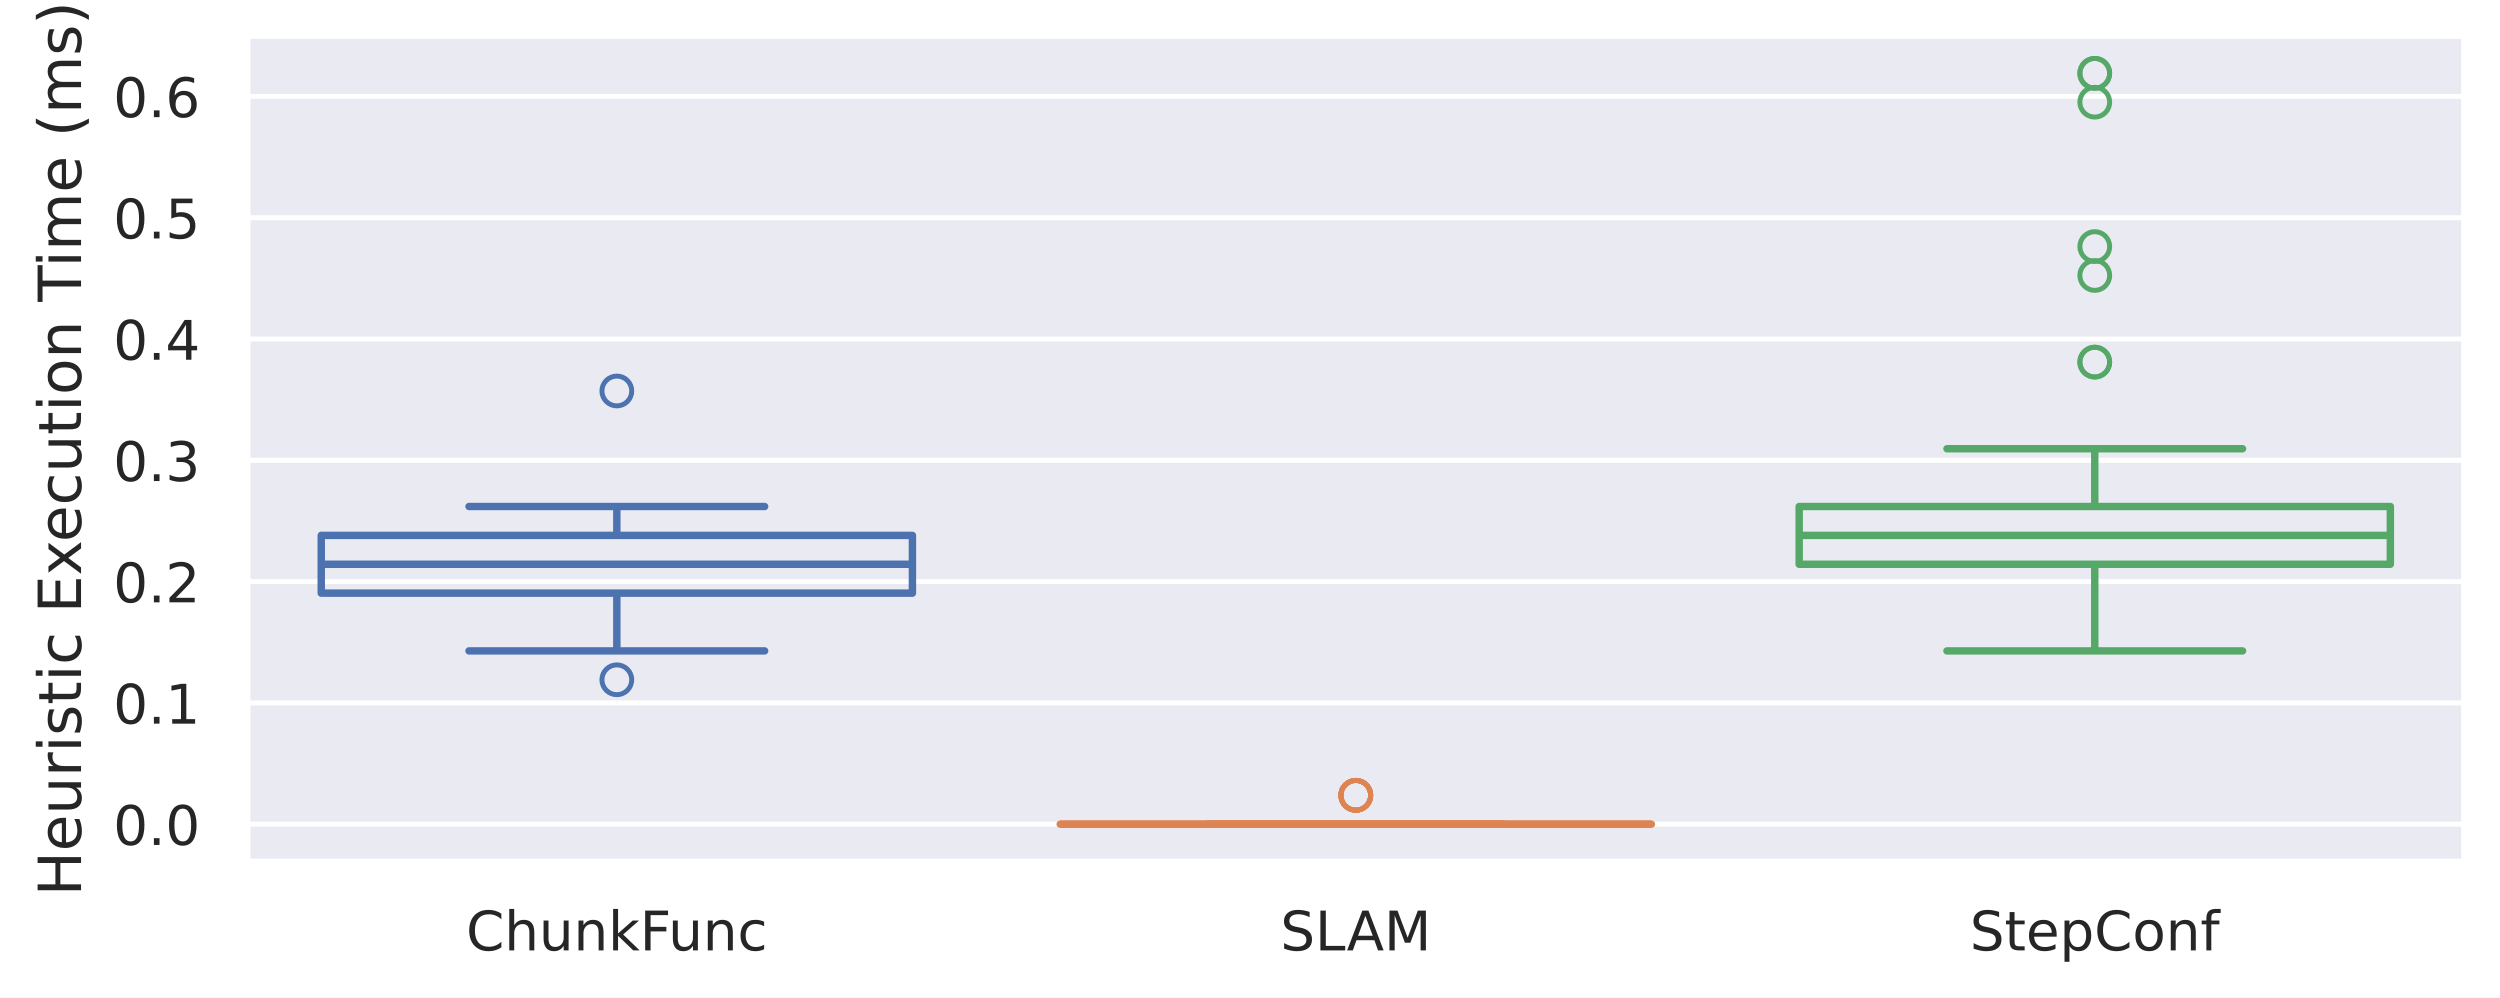
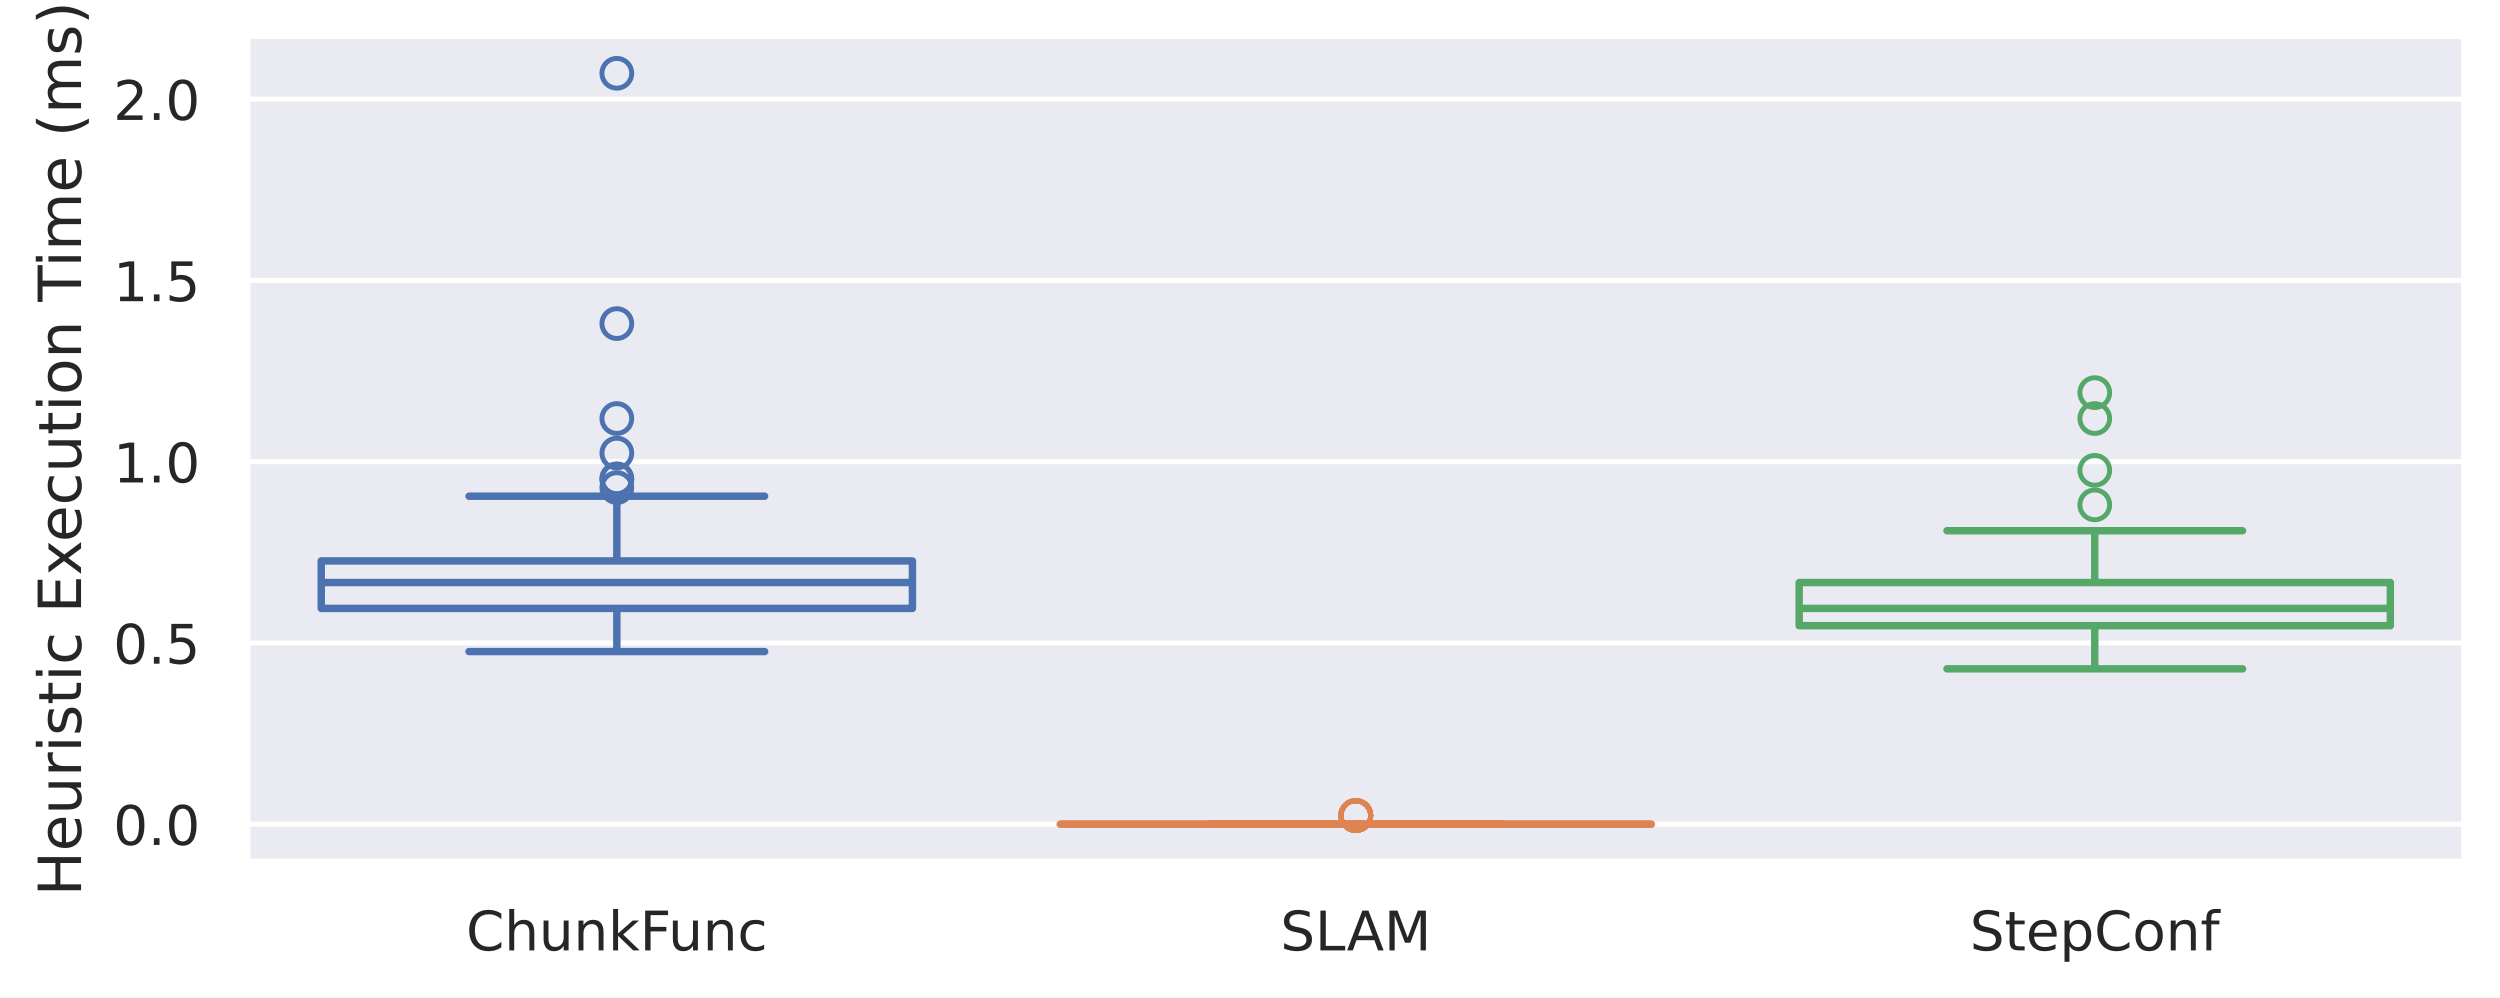
<svg xmlns="http://www.w3.org/2000/svg" xmlns:xlink="http://www.w3.org/1999/xlink" width="503.407pt" height="200.866pt" viewBox="0 0 503.407 200.866" version="1.1">
  <defs>
    <style type="text/css">*{stroke-linejoin: round; stroke-linecap: butt}</style>
  </defs>
  <g id="figure_1">
    <g id="patch_1">
      <path d="M 0 200.866  L 503.407 200.866  L 503.407 0  L 0 0  z " style="fill: #ffffff" />
    </g>
    <g id="axes_1">
      <g id="patch_2">
        <path d="M 49.807 173.52  L 496.207 173.52  L 496.207 7.2  L 49.807 7.2  z " style="fill: #eaeaf2" />
      </g>
      <g id="matplotlib.axis_1">
        <g id="xtick_1">
          <g id="text_1">
            <g style="fill: #262626" transform="translate(93.86867 191.3783) scale(0.11 -0.11)">
              <defs>
                <path id="DejaVuSans-43" d="M 4122 4306  L 4122 3641  Q 3803 3938 3442 4084  Q 3081 4231 2675 4231  Q 1875 4231 1450 3742  Q 1025 3253 1025 2328  Q 1025 1406 1450 917  Q 1875 428 2675 428  Q 3081 428 3442 575  Q 3803 722 4122 1019  L 4122 359  Q 3791 134 3420 21  Q 3050 -91 2638 -91  Q 1578 -91 968 557  Q 359 1206 359 2328  Q 359 3453 968 4101  Q 1578 4750 2638 4750  Q 3056 4750 3426 4639  Q 3797 4528 4122 4306  z " transform="scale(0.015625)" />
                <path id="DejaVuSans-68" d="M 3513 2113  L 3513 0  L 2938 0  L 2938 2094  Q 2938 2591 2744 2837  Q 2550 3084 2163 3084  Q 1697 3084 1428 2787  Q 1159 2491 1159 1978  L 1159 0  L 581 0  L 581 4863  L 1159 4863  L 1159 2956  Q 1366 3272 1645 3428  Q 1925 3584 2291 3584  Q 2894 3584 3203 3211  Q 3513 2838 3513 2113  z " transform="scale(0.015625)" />
                <path id="DejaVuSans-75" d="M 544 1381  L 544 3500  L 1119 3500  L 1119 1403  Q 1119 906 1312 657  Q 1506 409 1894 409  Q 2359 409 2629 706  Q 2900 1003 2900 1516  L 2900 3500  L 3475 3500  L 3475 0  L 2900 0  L 2900 538  Q 2691 219 2414 64  Q 2138 -91 1772 -91  Q 1169 -91 856 284  Q 544 659 544 1381  z M 1991 3584  L 1991 3584  z " transform="scale(0.015625)" />
                <path id="DejaVuSans-6e" d="M 3513 2113  L 3513 0  L 2938 0  L 2938 2094  Q 2938 2591 2744 2837  Q 2550 3084 2163 3084  Q 1697 3084 1428 2787  Q 1159 2491 1159 1978  L 1159 0  L 581 0  L 581 3500  L 1159 3500  L 1159 2956  Q 1366 3272 1645 3428  Q 1925 3584 2291 3584  Q 2894 3584 3203 3211  Q 3513 2838 3513 2113  z " transform="scale(0.015625)" />
                <path id="DejaVuSans-6b" d="M 581 4863  L 1159 4863  L 1159 1991  L 2875 3500  L 3609 3500  L 1753 1863  L 3688 0  L 2938 0  L 1159 1709  L 1159 0  L 581 0  L 581 4863  z " transform="scale(0.015625)" />
                <path id="DejaVuSans-46" d="M 628 4666  L 3309 4666  L 3309 4134  L 1259 4134  L 1259 2759  L 3109 2759  L 3109 2228  L 1259 2228  L 1259 0  L 628 0  L 628 4666  z " transform="scale(0.015625)" />
                <path id="DejaVuSans-63" d="M 3122 3366  L 3122 2828  Q 2878 2963 2633 3030  Q 2388 3097 2138 3097  Q 1578 3097 1268 2742  Q 959 2388 959 1747  Q 959 1106 1268 751  Q 1578 397 2138 397  Q 2388 397 2633 464  Q 2878 531 3122 666  L 3122 134  Q 2881 22 2623 -34  Q 2366 -91 2075 -91  Q 1284 -91 818 406  Q 353 903 353 1747  Q 353 2603 823 3093  Q 1294 3584 2113 3584  Q 2378 3584 2631 3529  Q 2884 3475 3122 3366  z " transform="scale(0.015625)" />
              </defs>
              <use xlink:href="#DejaVuSans-43" />
              <use xlink:href="#DejaVuSans-68" x="69.824" />
              <use xlink:href="#DejaVuSans-75" x="133.203" />
              <use xlink:href="#DejaVuSans-6e" x="196.582" />
              <use xlink:href="#DejaVuSans-6b" x="259.961" />
              <use xlink:href="#DejaVuSans-46" x="317.871" />
              <use xlink:href="#DejaVuSans-75" x="369.891" />
              <use xlink:href="#DejaVuSans-6e" x="433.27" />
              <use xlink:href="#DejaVuSans-63" x="496.648" />
            </g>
          </g>
        </g>
        <g id="xtick_2">
          <g id="text_2">
            <g style="fill: #262626" transform="translate(257.8195 191.3783) scale(0.11 -0.11)">
              <defs>
                <path id="DejaVuSans-53" d="M 3425 4513  L 3425 3897  Q 3066 4069 2747 4153  Q 2428 4238 2131 4238  Q 1616 4238 1336 4038  Q 1056 3838 1056 3469  Q 1056 3159 1242 3001  Q 1428 2844 1947 2747  L 2328 2669  Q 3034 2534 3370 2195  Q 3706 1856 3706 1288  Q 3706 609 3251 259  Q 2797 -91 1919 -91  Q 1588 -91 1214 -16  Q 841 59 441 206  L 441 856  Q 825 641 1194 531  Q 1563 422 1919 422  Q 2459 422 2753 634  Q 3047 847 3047 1241  Q 3047 1584 2836 1778  Q 2625 1972 2144 2069  L 1759 2144  Q 1053 2284 737 2584  Q 422 2884 422 3419  Q 422 4038 858 4394  Q 1294 4750 2059 4750  Q 2388 4750 2728 4690  Q 3069 4631 3425 4513  z " transform="scale(0.015625)" />
                <path id="DejaVuSans-4c" d="M 628 4666  L 1259 4666  L 1259 531  L 3531 531  L 3531 0  L 628 0  L 628 4666  z " transform="scale(0.015625)" />
                <path id="DejaVuSans-41" d="M 2188 4044  L 1331 1722  L 3047 1722  L 2188 4044  z M 1831 4666  L 2547 4666  L 4325 0  L 3669 0  L 3244 1197  L 1141 1197  L 716 0  L 50 0  L 1831 4666  z " transform="scale(0.015625)" />
                <path id="DejaVuSans-4d" d="M 628 4666  L 1569 4666  L 2759 1491  L 3956 4666  L 4897 4666  L 4897 0  L 4281 0  L 4281 4097  L 3078 897  L 2444 897  L 1241 4097  L 1241 0  L 628 0  L 628 4666  z " transform="scale(0.015625)" />
              </defs>
              <use xlink:href="#DejaVuSans-53" />
              <use xlink:href="#DejaVuSans-4c" x="63.477" />
              <use xlink:href="#DejaVuSans-41" x="121.439" />
              <use xlink:href="#DejaVuSans-4d" x="189.848" />
            </g>
          </g>
        </g>
        <g id="xtick_3">
          <g id="text_3">
            <g style="fill: #262626" transform="translate(396.6559 191.3783) scale(0.11 -0.11)">
              <defs>
                <path id="DejaVuSans-74" d="M 1172 4494  L 1172 3500  L 2356 3500  L 2356 3053  L 1172 3053  L 1172 1153  Q 1172 725 1289 603  Q 1406 481 1766 481  L 2356 481  L 2356 0  L 1766 0  Q 1100 0 847 248  Q 594 497 594 1153  L 594 3053  L 172 3053  L 172 3500  L 594 3500  L 594 4494  L 1172 4494  z " transform="scale(0.015625)" />
                <path id="DejaVuSans-65" d="M 3597 1894  L 3597 1613  L 953 1613  Q 991 1019 1311 708  Q 1631 397 2203 397  Q 2534 397 2845 478  Q 3156 559 3463 722  L 3463 178  Q 3153 47 2828 -22  Q 2503 -91 2169 -91  Q 1331 -91 842 396  Q 353 884 353 1716  Q 353 2575 817 3079  Q 1281 3584 2069 3584  Q 2775 3584 3186 3129  Q 3597 2675 3597 1894  z M 3022 2063  Q 3016 2534 2758 2815  Q 2500 3097 2075 3097  Q 1594 3097 1305 2825  Q 1016 2553 972 2059  L 3022 2063  z " transform="scale(0.015625)" />
                <path id="DejaVuSans-70" d="M 1159 525  L 1159 -1331  L 581 -1331  L 581 3500  L 1159 3500  L 1159 2969  Q 1341 3281 1617 3432  Q 1894 3584 2278 3584  Q 2916 3584 3314 3078  Q 3713 2572 3713 1747  Q 3713 922 3314 415  Q 2916 -91 2278 -91  Q 1894 -91 1617 61  Q 1341 213 1159 525  z M 3116 1747  Q 3116 2381 2855 2742  Q 2594 3103 2138 3103  Q 1681 3103 1420 2742  Q 1159 2381 1159 1747  Q 1159 1113 1420 752  Q 1681 391 2138 391  Q 2594 391 2855 752  Q 3116 1113 3116 1747  z " transform="scale(0.015625)" />
                <path id="DejaVuSans-6f" d="M 1959 3097  Q 1497 3097 1228 2736  Q 959 2375 959 1747  Q 959 1119 1226 758  Q 1494 397 1959 397  Q 2419 397 2687 759  Q 2956 1122 2956 1747  Q 2956 2369 2687 2733  Q 2419 3097 1959 3097  z M 1959 3584  Q 2709 3584 3137 3096  Q 3566 2609 3566 1747  Q 3566 888 3137 398  Q 2709 -91 1959 -91  Q 1206 -91 779 398  Q 353 888 353 1747  Q 353 2609 779 3096  Q 1206 3584 1959 3584  z " transform="scale(0.015625)" />
                <path id="DejaVuSans-66" d="M 2375 4863  L 2375 4384  L 1825 4384  Q 1516 4384 1395 4259  Q 1275 4134 1275 3809  L 1275 3500  L 2222 3500  L 2222 3053  L 1275 3053  L 1275 0  L 697 0  L 697 3053  L 147 3053  L 147 3500  L 697 3500  L 697 3744  Q 697 4328 969 4595  Q 1241 4863 1831 4863  L 2375 4863  z " transform="scale(0.015625)" />
              </defs>
              <use xlink:href="#DejaVuSans-53" />
              <use xlink:href="#DejaVuSans-74" x="63.477" />
              <use xlink:href="#DejaVuSans-65" x="102.686" />
              <use xlink:href="#DejaVuSans-70" x="164.209" />
              <use xlink:href="#DejaVuSans-43" x="227.686" />
              <use xlink:href="#DejaVuSans-6f" x="297.51" />
              <use xlink:href="#DejaVuSans-6e" x="358.691" />
              <use xlink:href="#DejaVuSans-66" x="422.07" />
            </g>
          </g>
        </g>
      </g>
      <g id="matplotlib.axis_2">
        <g id="ytick_1">
          <g id="line2d_1">
-             <path d="M 49.807 165.96  L 496.207 165.96  " clip-path="url(#pe0c0618eba)" style="fill: none; stroke: #ffffff; stroke-linecap: round" />
+             <path d="M 49.807 165.96  L 496.207 165.96  " clip-path="url(#p9ced9191d6)" style="fill: none; stroke: #ffffff; stroke-linecap: round" />
          </g>
          <g id="text_4">
            <g style="fill: #262626" transform="translate(22.81375 170.1391) scale(0.11 -0.11)">
              <defs>
                <path id="DejaVuSans-30" d="M 2034 4250  Q 1547 4250 1301 3770  Q 1056 3291 1056 2328  Q 1056 1369 1301 889  Q 1547 409 2034 409  Q 2525 409 2770 889  Q 3016 1369 3016 2328  Q 3016 3291 2770 3770  Q 2525 4250 2034 4250  z M 2034 4750  Q 2819 4750 3233 4129  Q 3647 3509 3647 2328  Q 3647 1150 3233 529  Q 2819 -91 2034 -91  Q 1250 -91 836 529  Q 422 1150 422 2328  Q 422 3509 836 4129  Q 1250 4750 2034 4750  z " transform="scale(0.015625)" />
                <path id="DejaVuSans-2e" d="M 684 794  L 1344 794  L 1344 0  L 684 0  L 684 794  z " transform="scale(0.015625)" />
              </defs>
              <use xlink:href="#DejaVuSans-30" />
              <use xlink:href="#DejaVuSans-2e" x="63.623" />
              <use xlink:href="#DejaVuSans-30" x="95.41" />
            </g>
          </g>
        </g>
        <g id="ytick_2">
          <g id="line2d_2">
-             <path d="M 49.807 141.535  L 496.207 141.535  " clip-path="url(#pe0c0618eba)" style="fill: none; stroke: #ffffff; stroke-linecap: round" />
+             <path d="M 49.807 129.463  L 496.207 129.463  " clip-path="url(#p9ced9191d6)" style="fill: none; stroke: #ffffff; stroke-linecap: round" />
          </g>
          <g id="text_5">
-             <g style="fill: #262626" transform="translate(22.81375 145.7145) scale(0.11 -0.11)">
-               <defs>
-                 <path id="DejaVuSans-31" d="M 794 531  L 1825 531  L 1825 4091  L 703 3866  L 703 4441  L 1819 4666  L 2450 4666  L 2450 531  L 3481 531  L 3481 0  L 794 0  L 794 531  z " transform="scale(0.015625)" />
+             <g style="fill: #262626" transform="translate(22.81375 133.6426) scale(0.11 -0.11)">
+               <defs>
+                 <path id="DejaVuSans-35" d="M 691 4666  L 3169 4666  L 3169 4134  L 1269 4134  L 1269 2991  Q 1406 3038 1543 3061  Q 1681 3084 1819 3084  Q 2600 3084 3056 2656  Q 3513 2228 3513 1497  Q 3513 744 3044 326  Q 2575 -91 1722 -91  Q 1428 -91 1123 -41  Q 819 9 494 109  L 494 744  Q 775 591 1075 516  Q 1375 441 1709 441  Q 2250 441 2565 725  Q 2881 1009 2881 1497  Q 2881 1984 2565 2268  Q 2250 2553 1709 2553  Q 1456 2553 1204 2497  Q 953 2441 691 2322  L 691 4666  z " transform="scale(0.015625)" />
              </defs>
              <use xlink:href="#DejaVuSans-30" />
              <use xlink:href="#DejaVuSans-2e" x="63.623" />
-               <use xlink:href="#DejaVuSans-31" x="95.41" />
+               <use xlink:href="#DejaVuSans-35" x="95.41" />
            </g>
          </g>
        </g>
        <g id="ytick_3">
          <g id="line2d_3">
-             <path d="M 49.807 117.111  L 496.207 117.111  " clip-path="url(#pe0c0618eba)" style="fill: none; stroke: #ffffff; stroke-linecap: round" />
+             <path d="M 49.807 92.967  L 496.207 92.967  " clip-path="url(#p9ced9191d6)" style="fill: none; stroke: #ffffff; stroke-linecap: round" />
          </g>
          <g id="text_6">
-             <g style="fill: #262626" transform="translate(22.81375 121.2899) scale(0.11 -0.11)">
-               <defs>
-                 <path id="DejaVuSans-32" d="M 1228 531  L 3431 531  L 3431 0  L 469 0  L 469 531  Q 828 903 1448 1529  Q 2069 2156 2228 2338  Q 2531 2678 2651 2914  Q 2772 3150 2772 3378  Q 2772 3750 2511 3984  Q 2250 4219 1831 4219  Q 1534 4219 1204 4116  Q 875 4013 500 3803  L 500 4441  Q 881 4594 1212 4672  Q 1544 4750 1819 4750  Q 2544 4750 2975 4387  Q 3406 4025 3406 3419  Q 3406 3131 3298 2873  Q 3191 2616 2906 2266  Q 2828 2175 2409 1742  Q 1991 1309 1228 531  z " transform="scale(0.015625)" />
-               </defs>
-               <use xlink:href="#DejaVuSans-30" />
-               <use xlink:href="#DejaVuSans-2e" x="63.623" />
-               <use xlink:href="#DejaVuSans-32" x="95.41" />
+             <g style="fill: #262626" transform="translate(22.81375 97.14604) scale(0.11 -0.11)">
+               <defs>
+                 <path id="DejaVuSans-31" d="M 794 531  L 1825 531  L 1825 4091  L 703 3866  L 703 4441  L 1819 4666  L 2450 4666  L 2450 531  L 3481 531  L 3481 0  L 794 0  L 794 531  z " transform="scale(0.015625)" />
+               </defs>
+               <use xlink:href="#DejaVuSans-31" />
+               <use xlink:href="#DejaVuSans-2e" x="63.623" />
+               <use xlink:href="#DejaVuSans-30" x="95.41" />
            </g>
          </g>
        </g>
        <g id="ytick_4">
          <g id="line2d_4">
-             <path d="M 49.807 92.686  L 496.207 92.686  " clip-path="url(#pe0c0618eba)" style="fill: none; stroke: #ffffff; stroke-linecap: round" />
+             <path d="M 49.807 56.47  L 496.207 56.47  " clip-path="url(#p9ced9191d6)" style="fill: none; stroke: #ffffff; stroke-linecap: round" />
          </g>
          <g id="text_7">
-             <g style="fill: #262626" transform="translate(22.81375 96.86529) scale(0.11 -0.11)">
-               <defs>
-                 <path id="DejaVuSans-33" d="M 2597 2516  Q 3050 2419 3304 2112  Q 3559 1806 3559 1356  Q 3559 666 3084 287  Q 2609 -91 1734 -91  Q 1441 -91 1130 -33  Q 819 25 488 141  L 488 750  Q 750 597 1062 519  Q 1375 441 1716 441  Q 2309 441 2620 675  Q 2931 909 2931 1356  Q 2931 1769 2642 2001  Q 2353 2234 1838 2234  L 1294 2234  L 1294 2753  L 1863 2753  Q 2328 2753 2575 2939  Q 2822 3125 2822 3475  Q 2822 3834 2567 4026  Q 2313 4219 1838 4219  Q 1578 4219 1281 4162  Q 984 4106 628 3988  L 628 4550  Q 988 4650 1302 4700  Q 1616 4750 1894 4750  Q 2613 4750 3031 4423  Q 3450 4097 3450 3541  Q 3450 3153 3228 2886  Q 3006 2619 2597 2516  z " transform="scale(0.015625)" />
-               </defs>
-               <use xlink:href="#DejaVuSans-30" />
-               <use xlink:href="#DejaVuSans-2e" x="63.623" />
-               <use xlink:href="#DejaVuSans-33" x="95.41" />
+             <g style="fill: #262626" transform="translate(22.81375 60.64948) scale(0.11 -0.11)">
+               <use xlink:href="#DejaVuSans-31" />
+               <use xlink:href="#DejaVuSans-2e" x="63.623" />
+               <use xlink:href="#DejaVuSans-35" x="95.41" />
            </g>
          </g>
        </g>
        <g id="ytick_5">
          <g id="line2d_5">
-             <path d="M 49.807 68.262  L 496.207 68.262  " clip-path="url(#pe0c0618eba)" style="fill: none; stroke: #ffffff; stroke-linecap: round" />
+             <path d="M 49.807 19.974  L 496.207 19.974  " clip-path="url(#p9ced9191d6)" style="fill: none; stroke: #ffffff; stroke-linecap: round" />
          </g>
          <g id="text_8">
-             <g style="fill: #262626" transform="translate(22.81375 72.44068) scale(0.11 -0.11)">
-               <defs>
-                 <path id="DejaVuSans-34" d="M 2419 4116  L 825 1625  L 2419 1625  L 2419 4116  z M 2253 4666  L 3047 4666  L 3047 1625  L 3713 1625  L 3713 1100  L 3047 1100  L 3047 0  L 2419 0  L 2419 1100  L 313 1100  L 313 1709  L 2253 4666  z " transform="scale(0.015625)" />
-               </defs>
-               <use xlink:href="#DejaVuSans-30" />
-               <use xlink:href="#DejaVuSans-2e" x="63.623" />
-               <use xlink:href="#DejaVuSans-34" x="95.41" />
-             </g>
-           </g>
-         </g>
-         <g id="ytick_6">
-           <g id="line2d_6">
-             <path d="M 49.807 43.837  L 496.207 43.837  " clip-path="url(#pe0c0618eba)" style="fill: none; stroke: #ffffff; stroke-linecap: round" />
-           </g>
-           <g id="text_9">
-             <g style="fill: #262626" transform="translate(22.81375 48.01606) scale(0.11 -0.11)">
-               <defs>
-                 <path id="DejaVuSans-35" d="M 691 4666  L 3169 4666  L 3169 4134  L 1269 4134  L 1269 2991  Q 1406 3038 1543 3061  Q 1681 3084 1819 3084  Q 2600 3084 3056 2656  Q 3513 2228 3513 1497  Q 3513 744 3044 326  Q 2575 -91 1722 -91  Q 1428 -91 1123 -41  Q 819 9 494 109  L 494 744  Q 775 591 1075 516  Q 1375 441 1709 441  Q 2250 441 2565 725  Q 2881 1009 2881 1497  Q 2881 1984 2565 2268  Q 2250 2553 1709 2553  Q 1456 2553 1204 2497  Q 953 2441 691 2322  L 691 4666  z " transform="scale(0.015625)" />
-               </defs>
-               <use xlink:href="#DejaVuSans-30" />
-               <use xlink:href="#DejaVuSans-2e" x="63.623" />
-               <use xlink:href="#DejaVuSans-35" x="95.41" />
-             </g>
-           </g>
-         </g>
-         <g id="ytick_7">
-           <g id="line2d_7">
-             <path d="M 49.807 19.412  L 496.207 19.412  " clip-path="url(#pe0c0618eba)" style="fill: none; stroke: #ffffff; stroke-linecap: round" />
-           </g>
-           <g id="text_10">
-             <g style="fill: #262626" transform="translate(22.81375 23.59145) scale(0.11 -0.11)">
-               <defs>
-                 <path id="DejaVuSans-36" d="M 2113 2584  Q 1688 2584 1439 2293  Q 1191 2003 1191 1497  Q 1191 994 1439 701  Q 1688 409 2113 409  Q 2538 409 2786 701  Q 3034 994 3034 1497  Q 3034 2003 2786 2293  Q 2538 2584 2113 2584  z M 3366 4563  L 3366 3988  Q 3128 4100 2886 4159  Q 2644 4219 2406 4219  Q 1781 4219 1451 3797  Q 1122 3375 1075 2522  Q 1259 2794 1537 2939  Q 1816 3084 2150 3084  Q 2853 3084 3261 2657  Q 3669 2231 3669 1497  Q 3669 778 3244 343  Q 2819 -91 2113 -91  Q 1303 -91 875 529  Q 447 1150 447 2328  Q 447 3434 972 4092  Q 1497 4750 2381 4750  Q 2619 4750 2861 4703  Q 3103 4656 3366 4563  z " transform="scale(0.015625)" />
-               </defs>
-               <use xlink:href="#DejaVuSans-30" />
-               <use xlink:href="#DejaVuSans-2e" x="63.623" />
-               <use xlink:href="#DejaVuSans-36" x="95.41" />
-             </g>
-           </g>
-         </g>
-         <g id="text_11">
+             <g style="fill: #262626" transform="translate(22.81375 24.15293) scale(0.11 -0.11)">
+               <defs>
+                 <path id="DejaVuSans-32" d="M 1228 531  L 3431 531  L 3431 0  L 469 0  L 469 531  Q 828 903 1448 1529  Q 2069 2156 2228 2338  Q 2531 2678 2651 2914  Q 2772 3150 2772 3378  Q 2772 3750 2511 3984  Q 2250 4219 1831 4219  Q 1534 4219 1204 4116  Q 875 4013 500 3803  L 500 4441  Q 881 4594 1212 4672  Q 1544 4750 1819 4750  Q 2544 4750 2975 4387  Q 3406 4025 3406 3419  Q 3406 3131 3298 2873  Q 3191 2616 2906 2266  Q 2828 2175 2409 1742  Q 1991 1309 1228 531  z " transform="scale(0.015625)" />
+               </defs>
+               <use xlink:href="#DejaVuSans-32" />
+               <use xlink:href="#DejaVuSans-2e" x="63.623" />
+               <use xlink:href="#DejaVuSans-30" x="95.41" />
+             </g>
+           </g>
+         </g>
+         <g id="text_9">
          <g style="fill: #262626" transform="translate(16.31812 180.4378) rotate(-90) scale(0.12 -0.12)">
            <defs>
              <path id="DejaVuSans-48" d="M 628 4666  L 1259 4666  L 1259 2753  L 3553 2753  L 3553 4666  L 4184 4666  L 4184 0  L 3553 0  L 3553 2222  L 1259 2222  L 1259 0  L 628 0  L 628 4666  z " transform="scale(0.015625)" />
              <path id="DejaVuSans-72" d="M 2631 2963  Q 2534 3019 2420 3045  Q 2306 3072 2169 3072  Q 1681 3072 1420 2755  Q 1159 2438 1159 1844  L 1159 0  L 581 0  L 581 3500  L 1159 3500  L 1159 2956  Q 1341 3275 1631 3429  Q 1922 3584 2338 3584  Q 2397 3584 2469 3576  Q 2541 3569 2628 3553  L 2631 2963  z " transform="scale(0.015625)" />
              <path id="DejaVuSans-69" d="M 603 3500  L 1178 3500  L 1178 0  L 603 0  L 603 3500  z M 603 4863  L 1178 4863  L 1178 4134  L 603 4134  L 603 4863  z " transform="scale(0.015625)" />
              <path id="DejaVuSans-73" d="M 2834 3397  L 2834 2853  Q 2591 2978 2328 3040  Q 2066 3103 1784 3103  Q 1356 3103 1142 2972  Q 928 2841 928 2578  Q 928 2378 1081 2264  Q 1234 2150 1697 2047  L 1894 2003  Q 2506 1872 2764 1633  Q 3022 1394 3022 966  Q 3022 478 2636 193  Q 2250 -91 1575 -91  Q 1294 -91 989 -36  Q 684 19 347 128  L 347 722  Q 666 556 975 473  Q 1284 391 1588 391  Q 1994 391 2212 530  Q 2431 669 2431 922  Q 2431 1156 2273 1281  Q 2116 1406 1581 1522  L 1381 1569  Q 847 1681 609 1914  Q 372 2147 372 2553  Q 372 3047 722 3315  Q 1072 3584 1716 3584  Q 2034 3584 2315 3537  Q 2597 3491 2834 3397  z " transform="scale(0.015625)" />
              <path id="DejaVuSans-20" transform="scale(0.015625)" />
              <path id="DejaVuSans-45" d="M 628 4666  L 3578 4666  L 3578 4134  L 1259 4134  L 1259 2753  L 3481 2753  L 3481 2222  L 1259 2222  L 1259 531  L 3634 531  L 3634 0  L 628 0  L 628 4666  z " transform="scale(0.015625)" />
              <path id="DejaVuSans-78" d="M 3513 3500  L 2247 1797  L 3578 0  L 2900 0  L 1881 1375  L 863 0  L 184 0  L 1544 1831  L 300 3500  L 978 3500  L 1906 2253  L 2834 3500  L 3513 3500  z " transform="scale(0.015625)" />
              <path id="DejaVuSans-54" d="M -19 4666  L 3928 4666  L 3928 4134  L 2272 4134  L 2272 0  L 1638 0  L 1638 4134  L -19 4134  L -19 4666  z " transform="scale(0.015625)" />
              <path id="DejaVuSans-6d" d="M 3328 2828  Q 3544 3216 3844 3400  Q 4144 3584 4550 3584  Q 5097 3584 5394 3201  Q 5691 2819 5691 2113  L 5691 0  L 5113 0  L 5113 2094  Q 5113 2597 4934 2840  Q 4756 3084 4391 3084  Q 3944 3084 3684 2787  Q 3425 2491 3425 1978  L 3425 0  L 2847 0  L 2847 2094  Q 2847 2600 2669 2842  Q 2491 3084 2119 3084  Q 1678 3084 1418 2786  Q 1159 2488 1159 1978  L 1159 0  L 581 0  L 581 3500  L 1159 3500  L 1159 2956  Q 1356 3278 1631 3431  Q 1906 3584 2284 3584  Q 2666 3584 2933 3390  Q 3200 3197 3328 2828  z " transform="scale(0.015625)" />
              <path id="DejaVuSans-28" d="M 1984 4856  Q 1566 4138 1362 3434  Q 1159 2731 1159 2009  Q 1159 1288 1364 580  Q 1569 -128 1984 -844  L 1484 -844  Q 1016 -109 783 600  Q 550 1309 550 2009  Q 550 2706 781 3412  Q 1013 4119 1484 4856  L 1984 4856  z " transform="scale(0.015625)" />
              <path id="DejaVuSans-29" d="M 513 4856  L 1013 4856  Q 1481 4119 1714 3412  Q 1947 2706 1947 2009  Q 1947 1309 1714 600  Q 1481 -109 1013 -844  L 513 -844  Q 928 -128 1133 580  Q 1338 1288 1338 2009  Q 1338 2731 1133 3434  Q 928 4138 513 4856  z " transform="scale(0.015625)" />
            </defs>
            <use xlink:href="#DejaVuSans-48" />
            <use xlink:href="#DejaVuSans-65" x="75.195" />
            <use xlink:href="#DejaVuSans-75" x="136.719" />
            <use xlink:href="#DejaVuSans-72" x="200.098" />
            <use xlink:href="#DejaVuSans-69" x="241.211" />
            <use xlink:href="#DejaVuSans-73" x="268.994" />
            <use xlink:href="#DejaVuSans-74" x="321.094" />
            <use xlink:href="#DejaVuSans-69" x="360.303" />
            <use xlink:href="#DejaVuSans-63" x="388.086" />
            <use xlink:href="#DejaVuSans-20" x="443.066" />
            <use xlink:href="#DejaVuSans-45" x="474.854" />
            <use xlink:href="#DejaVuSans-78" x="538.037" />
            <use xlink:href="#DejaVuSans-65" x="594.092" />
            <use xlink:href="#DejaVuSans-63" x="655.615" />
            <use xlink:href="#DejaVuSans-75" x="710.596" />
            <use xlink:href="#DejaVuSans-74" x="773.975" />
            <use xlink:href="#DejaVuSans-69" x="813.184" />
            <use xlink:href="#DejaVuSans-6f" x="840.967" />
            <use xlink:href="#DejaVuSans-6e" x="902.148" />
            <use xlink:href="#DejaVuSans-20" x="965.527" />
            <use xlink:href="#DejaVuSans-54" x="997.314" />
            <use xlink:href="#DejaVuSans-69" x="1055.273" />
            <use xlink:href="#DejaVuSans-6d" x="1083.057" />
            <use xlink:href="#DejaVuSans-65" x="1180.469" />
            <use xlink:href="#DejaVuSans-20" x="1241.992" />
            <use xlink:href="#DejaVuSans-28" x="1273.779" />
            <use xlink:href="#DejaVuSans-6d" x="1312.793" />
            <use xlink:href="#DejaVuSans-73" x="1410.205" />
            <use xlink:href="#DejaVuSans-29" x="1462.305" />
          </g>
        </g>
      </g>
+       <g id="line2d_6">
+         <path d="M 64.687 122.512  L 183.727 122.512  L 183.727 112.953  L 64.687 112.953  L 64.687 122.512  " clip-path="url(#p9ced9191d6)" style="fill: none; stroke: #4c72b0; stroke-width: 1.5; stroke-linecap: round" />
+       </g>
+       <g id="line2d_7">
+         <path d="M 124.207 122.512  L 124.207 131.201  " clip-path="url(#p9ced9191d6)" style="fill: none; stroke: #4c72b0; stroke-width: 1.5" />
+       </g>
      <g id="line2d_8">
-         <path d="M 64.687 119.437  L 183.727 119.437  L 183.727 107.806  L 64.687 107.806  L 64.687 119.437  " clip-path="url(#pe0c0618eba)" style="fill: none; stroke: #4c72b0; stroke-width: 1.5; stroke-linecap: round" />
+         <path d="M 124.207 112.953  L 124.207 99.919  " clip-path="url(#p9ced9191d6)" style="fill: none; stroke: #4c72b0; stroke-width: 1.5" />
      </g>
      <g id="line2d_9">
-         <path d="M 124.207 119.437  L 124.207 131.068  " clip-path="url(#pe0c0618eba)" style="fill: none; stroke: #4c72b0; stroke-width: 1.5" />
+         <path d="M 94.447 131.201  L 153.967 131.201  " clip-path="url(#p9ced9191d6)" style="fill: none; stroke: #4c72b0; stroke-width: 1.5; stroke-linecap: round" />
      </g>
      <g id="line2d_10">
-         <path d="M 124.207 107.806  L 124.207 101.991  " clip-path="url(#pe0c0618eba)" style="fill: none; stroke: #4c72b0; stroke-width: 1.5" />
+         <path d="M 94.447 99.919  L 153.967 99.919  " clip-path="url(#p9ced9191d6)" style="fill: none; stroke: #4c72b0; stroke-width: 1.5; stroke-linecap: round" />
      </g>
      <g id="line2d_11">
-         <path d="M 94.447 131.068  L 153.967 131.068  " clip-path="url(#pe0c0618eba)" style="fill: none; stroke: #4c72b0; stroke-width: 1.5; stroke-linecap: round" />
+         <defs>
+           <path id="mdce30ba75a" d="M 0 3  C 0.796 3 1.559 2.684 2.121 2.121  C 2.684 1.559 3 0.796 3 0  C 3 -0.796 2.684 -1.559 2.121 -2.121  C 1.559 -2.684 0.796 -3 0 -3  C -0.796 -3 -1.559 -2.684 -2.121 -2.121  C -2.684 -1.559 -3 -0.796 -3 0  C -3 0.796 -2.684 1.559 -2.121 2.121  C -1.559 2.684 -0.796 3 0 3  z " style="stroke: #4c72b0" />
+         </defs>
+         <g clip-path="url(#p9ced9191d6)">
+           <use xlink:href="#mdce30ba75a" x="124.207" y="84.277" style="fill-opacity: 0; stroke: #4c72b0" />
+           <use xlink:href="#mdce30ba75a" x="124.207" y="96.443" style="fill-opacity: 0; stroke: #4c72b0" />
+           <use xlink:href="#mdce30ba75a" x="124.207" y="98.181" style="fill-opacity: 0; stroke: #4c72b0" />
+           <use xlink:href="#mdce30ba75a" x="124.207" y="91.229" style="fill-opacity: 0; stroke: #4c72b0" />
+           <use xlink:href="#mdce30ba75a" x="124.207" y="65.16" style="fill-opacity: 0; stroke: #4c72b0" />
+           <use xlink:href="#mdce30ba75a" x="124.207" y="96.443" style="fill-opacity: 0; stroke: #4c72b0" />
+           <use xlink:href="#mdce30ba75a" x="124.207" y="14.76" style="fill-opacity: 0; stroke: #4c72b0" />
+         </g>
      </g>
      <g id="line2d_12">
-         <path d="M 94.447 101.991  L 153.967 101.991  " clip-path="url(#pe0c0618eba)" style="fill: none; stroke: #4c72b0; stroke-width: 1.5; stroke-linecap: round" />
+         <path d="M 213.487 165.96  L 332.527 165.96  L 332.527 165.96  L 213.487 165.96  L 213.487 165.96  " clip-path="url(#p9ced9191d6)" style="fill: none; stroke: #dd8452; stroke-width: 1.5; stroke-linecap: round" />
      </g>
      <g id="line2d_13">
+         <path d="M 273.007 165.96  L 273.007 165.96  " clip-path="url(#p9ced9191d6)" style="fill: none; stroke: #dd8452; stroke-width: 1.5" />
+       </g>
+       <g id="line2d_14">
+         <path d="M 273.007 165.96  L 273.007 165.96  " clip-path="url(#p9ced9191d6)" style="fill: none; stroke: #dd8452; stroke-width: 1.5" />
+       </g>
+       <g id="line2d_15">
+         <path d="M 243.247 165.96  L 302.767 165.96  " clip-path="url(#p9ced9191d6)" style="fill: none; stroke: #dd8452; stroke-width: 1.5; stroke-linecap: round" />
+       </g>
+       <g id="line2d_16">
+         <path d="M 243.247 165.96  L 302.767 165.96  " clip-path="url(#p9ced9191d6)" style="fill: none; stroke: #dd8452; stroke-width: 1.5; stroke-linecap: round" />
+       </g>
+       <g id="line2d_17">
        <defs>
-           <path id="m553ea37a05" d="M 0 3  C 0.796 3 1.559 2.684 2.121 2.121  C 2.684 1.559 3 0.796 3 0  C 3 -0.796 2.684 -1.559 2.121 -2.121  C 1.559 -2.684 0.796 -3 0 -3  C -0.796 -3 -1.559 -2.684 -2.121 -2.121  C -2.684 -1.559 -3 -0.796 -3 0  C -3 0.796 -2.684 1.559 -2.121 2.121  C -1.559 2.684 -0.796 3 0 3  z " style="stroke: #4c72b0" />
+           <path id="m318a6fa068" d="M 0 3  C 0.796 3 1.559 2.684 2.121 2.121  C 2.684 1.559 3 0.796 3 0  C 3 -0.796 2.684 -1.559 2.121 -2.121  C 1.559 -2.684 0.796 -3 0 -3  C -0.796 -3 -1.559 -2.684 -2.121 -2.121  C -2.684 -1.559 -3 -0.796 -3 0  C -3 0.796 -2.684 1.559 -2.121 2.121  C -1.559 2.684 -0.796 3 0 3  z " style="stroke: #dd8452" />
        </defs>
-         <g clip-path="url(#pe0c0618eba)">
-           <use xlink:href="#m553ea37a05" x="124.207" y="136.883" style="fill-opacity: 0; stroke: #4c72b0" />
-           <use xlink:href="#m553ea37a05" x="124.207" y="78.729" style="fill-opacity: 0; stroke: #4c72b0" />
-         </g>
-       </g>
-       <g id="line2d_14">
-         <path d="M 213.487 165.96  L 332.527 165.96  L 332.527 165.96  L 213.487 165.96  L 213.487 165.96  " clip-path="url(#pe0c0618eba)" style="fill: none; stroke: #dd8452; stroke-width: 1.5; stroke-linecap: round" />
-       </g>
-       <g id="line2d_15">
-         <path d="M 273.007 165.96  L 273.007 165.96  " clip-path="url(#pe0c0618eba)" style="fill: none; stroke: #dd8452; stroke-width: 1.5" />
-       </g>
-       <g id="line2d_16">
-         <path d="M 273.007 165.96  L 273.007 165.96  " clip-path="url(#pe0c0618eba)" style="fill: none; stroke: #dd8452; stroke-width: 1.5" />
-       </g>
-       <g id="line2d_17">
-         <path d="M 243.247 165.96  L 302.767 165.96  " clip-path="url(#pe0c0618eba)" style="fill: none; stroke: #dd8452; stroke-width: 1.5; stroke-linecap: round" />
+         <g clip-path="url(#p9ced9191d6)">
+           <use xlink:href="#m318a6fa068" x="273.007" y="164.222" style="fill-opacity: 0; stroke: #dd8452" />
+           <use xlink:href="#m318a6fa068" x="273.007" y="164.222" style="fill-opacity: 0; stroke: #dd8452" />
+           <use xlink:href="#m318a6fa068" x="273.007" y="164.222" style="fill-opacity: 0; stroke: #dd8452" />
+           <use xlink:href="#m318a6fa068" x="273.007" y="164.222" style="fill-opacity: 0; stroke: #dd8452" />
+           <use xlink:href="#m318a6fa068" x="273.007" y="164.222" style="fill-opacity: 0; stroke: #dd8452" />
+           <use xlink:href="#m318a6fa068" x="273.007" y="164.222" style="fill-opacity: 0; stroke: #dd8452" />
+           <use xlink:href="#m318a6fa068" x="273.007" y="164.222" style="fill-opacity: 0; stroke: #dd8452" />
+           <use xlink:href="#m318a6fa068" x="273.007" y="164.222" style="fill-opacity: 0; stroke: #dd8452" />
+           <use xlink:href="#m318a6fa068" x="273.007" y="164.222" style="fill-opacity: 0; stroke: #dd8452" />
+           <use xlink:href="#m318a6fa068" x="273.007" y="164.222" style="fill-opacity: 0; stroke: #dd8452" />
+           <use xlink:href="#m318a6fa068" x="273.007" y="164.222" style="fill-opacity: 0; stroke: #dd8452" />
+         </g>
      </g>
      <g id="line2d_18">
-         <path d="M 243.247 165.96  L 302.767 165.96  " clip-path="url(#pe0c0618eba)" style="fill: none; stroke: #dd8452; stroke-width: 1.5; stroke-linecap: round" />
+         <path d="M 362.287 125.988  L 481.327 125.988  L 481.327 117.298  L 362.287 117.298  L 362.287 125.988  " clip-path="url(#p9ced9191d6)" style="fill: none; stroke: #55a868; stroke-width: 1.5; stroke-linecap: round" />
      </g>
      <g id="line2d_19">
+         <path d="M 421.807 125.988  L 421.807 134.677  " clip-path="url(#p9ced9191d6)" style="fill: none; stroke: #55a868; stroke-width: 1.5" />
+       </g>
+       <g id="line2d_20">
+         <path d="M 421.807 117.298  L 421.807 106.87  " clip-path="url(#p9ced9191d6)" style="fill: none; stroke: #55a868; stroke-width: 1.5" />
+       </g>
+       <g id="line2d_21">
+         <path d="M 392.047 134.677  L 451.567 134.677  " clip-path="url(#p9ced9191d6)" style="fill: none; stroke: #55a868; stroke-width: 1.5; stroke-linecap: round" />
+       </g>
+       <g id="line2d_22">
+         <path d="M 392.047 106.87  L 451.567 106.87  " clip-path="url(#p9ced9191d6)" style="fill: none; stroke: #55a868; stroke-width: 1.5; stroke-linecap: round" />
+       </g>
+       <g id="line2d_23">
        <defs>
-           <path id="m940db0fb79" d="M 0 3  C 0.796 3 1.559 2.684 2.121 2.121  C 2.684 1.559 3 0.796 3 0  C 3 -0.796 2.684 -1.559 2.121 -2.121  C 1.559 -2.684 0.796 -3 0 -3  C -0.796 -3 -1.559 -2.684 -2.121 -2.121  C -2.684 -1.559 -3 -0.796 -3 0  C -3 0.796 -2.684 1.559 -2.121 2.121  C -1.559 2.684 -0.796 3 0 3  z " style="stroke: #dd8452" />
+           <path id="m9e88117193" d="M 0 3  C 0.796 3 1.559 2.684 2.121 2.121  C 2.684 1.559 3 0.796 3 0  C 3 -0.796 2.684 -1.559 2.121 -2.121  C 1.559 -2.684 0.796 -3 0 -3  C -0.796 -3 -1.559 -2.684 -2.121 -2.121  C -2.684 -1.559 -3 -0.796 -3 0  C -3 0.796 -2.684 1.559 -2.121 2.121  C -1.559 2.684 -0.796 3 0 3  z " style="stroke: #55a868" />
        </defs>
-         <g clip-path="url(#pe0c0618eba)">
-           <use xlink:href="#m940db0fb79" x="273.007" y="160.145" style="fill-opacity: 0; stroke: #dd8452" />
-           <use xlink:href="#m940db0fb79" x="273.007" y="160.145" style="fill-opacity: 0; stroke: #dd8452" />
-           <use xlink:href="#m940db0fb79" x="273.007" y="160.145" style="fill-opacity: 0; stroke: #dd8452" />
-           <use xlink:href="#m940db0fb79" x="273.007" y="160.145" style="fill-opacity: 0; stroke: #dd8452" />
-           <use xlink:href="#m940db0fb79" x="273.007" y="160.145" style="fill-opacity: 0; stroke: #dd8452" />
-         </g>
-       </g>
-       <g id="line2d_20">
-         <path d="M 362.287 113.622  L 481.327 113.622  L 481.327 101.991  L 362.287 101.991  L 362.287 113.622  " clip-path="url(#pe0c0618eba)" style="fill: none; stroke: #55a868; stroke-width: 1.5; stroke-linecap: round" />
-       </g>
-       <g id="line2d_21">
-         <path d="M 421.807 113.622  L 421.807 131.068  " clip-path="url(#pe0c0618eba)" style="fill: none; stroke: #55a868; stroke-width: 1.5" />
-       </g>
-       <g id="line2d_22">
-         <path d="M 421.807 101.991  L 421.807 90.36  " clip-path="url(#pe0c0618eba)" style="fill: none; stroke: #55a868; stroke-width: 1.5" />
-       </g>
-       <g id="line2d_23">
-         <path d="M 392.047 131.068  L 451.567 131.068  " clip-path="url(#pe0c0618eba)" style="fill: none; stroke: #55a868; stroke-width: 1.5; stroke-linecap: round" />
+         <g clip-path="url(#p9ced9191d6)">
+           <use xlink:href="#m9e88117193" x="421.807" y="94.705" style="fill-opacity: 0; stroke: #55a868" />
+           <use xlink:href="#m9e88117193" x="421.807" y="101.657" style="fill-opacity: 0; stroke: #55a868" />
+           <use xlink:href="#m9e88117193" x="421.807" y="79.063" style="fill-opacity: 0; stroke: #55a868" />
+           <use xlink:href="#m9e88117193" x="421.807" y="84.277" style="fill-opacity: 0; stroke: #55a868" />
+         </g>
      </g>
      <g id="line2d_24">
-         <path d="M 392.047 90.36  L 451.567 90.36  " clip-path="url(#pe0c0618eba)" style="fill: none; stroke: #55a868; stroke-width: 1.5; stroke-linecap: round" />
+         <path d="M 64.687 117.298  L 183.727 117.298  " clip-path="url(#p9ced9191d6)" style="fill: none; stroke: #4c72b0; stroke-width: 1.5" />
      </g>
      <g id="line2d_25">
-         <defs>
-           <path id="m010e1acff1" d="M 0 3  C 0.796 3 1.559 2.684 2.121 2.121  C 2.684 1.559 3 0.796 3 0  C 3 -0.796 2.684 -1.559 2.121 -2.121  C 1.559 -2.684 0.796 -3 0 -3  C -0.796 -3 -1.559 -2.684 -2.121 -2.121  C -2.684 -1.559 -3 -0.796 -3 0  C -3 0.796 -2.684 1.559 -2.121 2.121  C -1.559 2.684 -0.796 3 0 3  z " style="stroke: #55a868" />
-         </defs>
-         <g clip-path="url(#pe0c0618eba)">
-           <use xlink:href="#m010e1acff1" x="421.807" y="14.76" style="fill-opacity: 0; stroke: #55a868" />
-           <use xlink:href="#m010e1acff1" x="421.807" y="14.76" style="fill-opacity: 0; stroke: #55a868" />
-           <use xlink:href="#m010e1acff1" x="421.807" y="55.468" style="fill-opacity: 0; stroke: #55a868" />
-           <use xlink:href="#m010e1acff1" x="421.807" y="72.914" style="fill-opacity: 0; stroke: #55a868" />
-           <use xlink:href="#m010e1acff1" x="421.807" y="49.652" style="fill-opacity: 0; stroke: #55a868" />
-           <use xlink:href="#m010e1acff1" x="421.807" y="20.575" style="fill-opacity: 0; stroke: #55a868" />
-           <use xlink:href="#m010e1acff1" x="421.807" y="72.914" style="fill-opacity: 0; stroke: #55a868" />
-         </g>
+         <path d="M 213.487 165.96  L 332.527 165.96  " clip-path="url(#p9ced9191d6)" style="fill: none; stroke: #dd8452; stroke-width: 1.5" />
      </g>
      <g id="line2d_26">
-         <path d="M 64.687 113.622  L 183.727 113.622  " clip-path="url(#pe0c0618eba)" style="fill: none; stroke: #4c72b0; stroke-width: 1.5" />
-       </g>
-       <g id="line2d_27">
-         <path d="M 213.487 165.96  L 332.527 165.96  " clip-path="url(#pe0c0618eba)" style="fill: none; stroke: #dd8452; stroke-width: 1.5" />
-       </g>
-       <g id="line2d_28">
-         <path d="M 362.287 107.806  L 481.327 107.806  " clip-path="url(#pe0c0618eba)" style="fill: none; stroke: #55a868; stroke-width: 1.5" />
+         <path d="M 362.287 122.512  L 481.327 122.512  " clip-path="url(#p9ced9191d6)" style="fill: none; stroke: #55a868; stroke-width: 1.5" />
      </g>
      <g id="patch_3">
        <path d="M 49.807 173.52  L 49.807 7.2  " style="fill: none; stroke: #ffffff; stroke-width: 1.25; stroke-linejoin: miter; stroke-linecap: square" />
      </g>
      <g id="patch_4">
        <path d="M 496.207 173.52  L 496.207 7.2  " style="fill: none; stroke: #ffffff; stroke-width: 1.25; stroke-linejoin: miter; stroke-linecap: square" />
      </g>
      <g id="patch_5">
        <path d="M 49.807 173.52  L 496.207 173.52  " style="fill: none; stroke: #ffffff; stroke-width: 1.25; stroke-linejoin: miter; stroke-linecap: square" />
      </g>
      <g id="patch_6">
        <path d="M 49.807 7.2  L 496.207 7.2  " style="fill: none; stroke: #ffffff; stroke-width: 1.25; stroke-linejoin: miter; stroke-linecap: square" />
      </g>
    </g>
  </g>
  <defs>
-     <clipPath id="pe0c0618eba">
+     <clipPath id="p9ced9191d6">
      <rect x="49.807" y="7.2" width="446.4" height="166.32" />
    </clipPath>
  </defs>
</svg>
